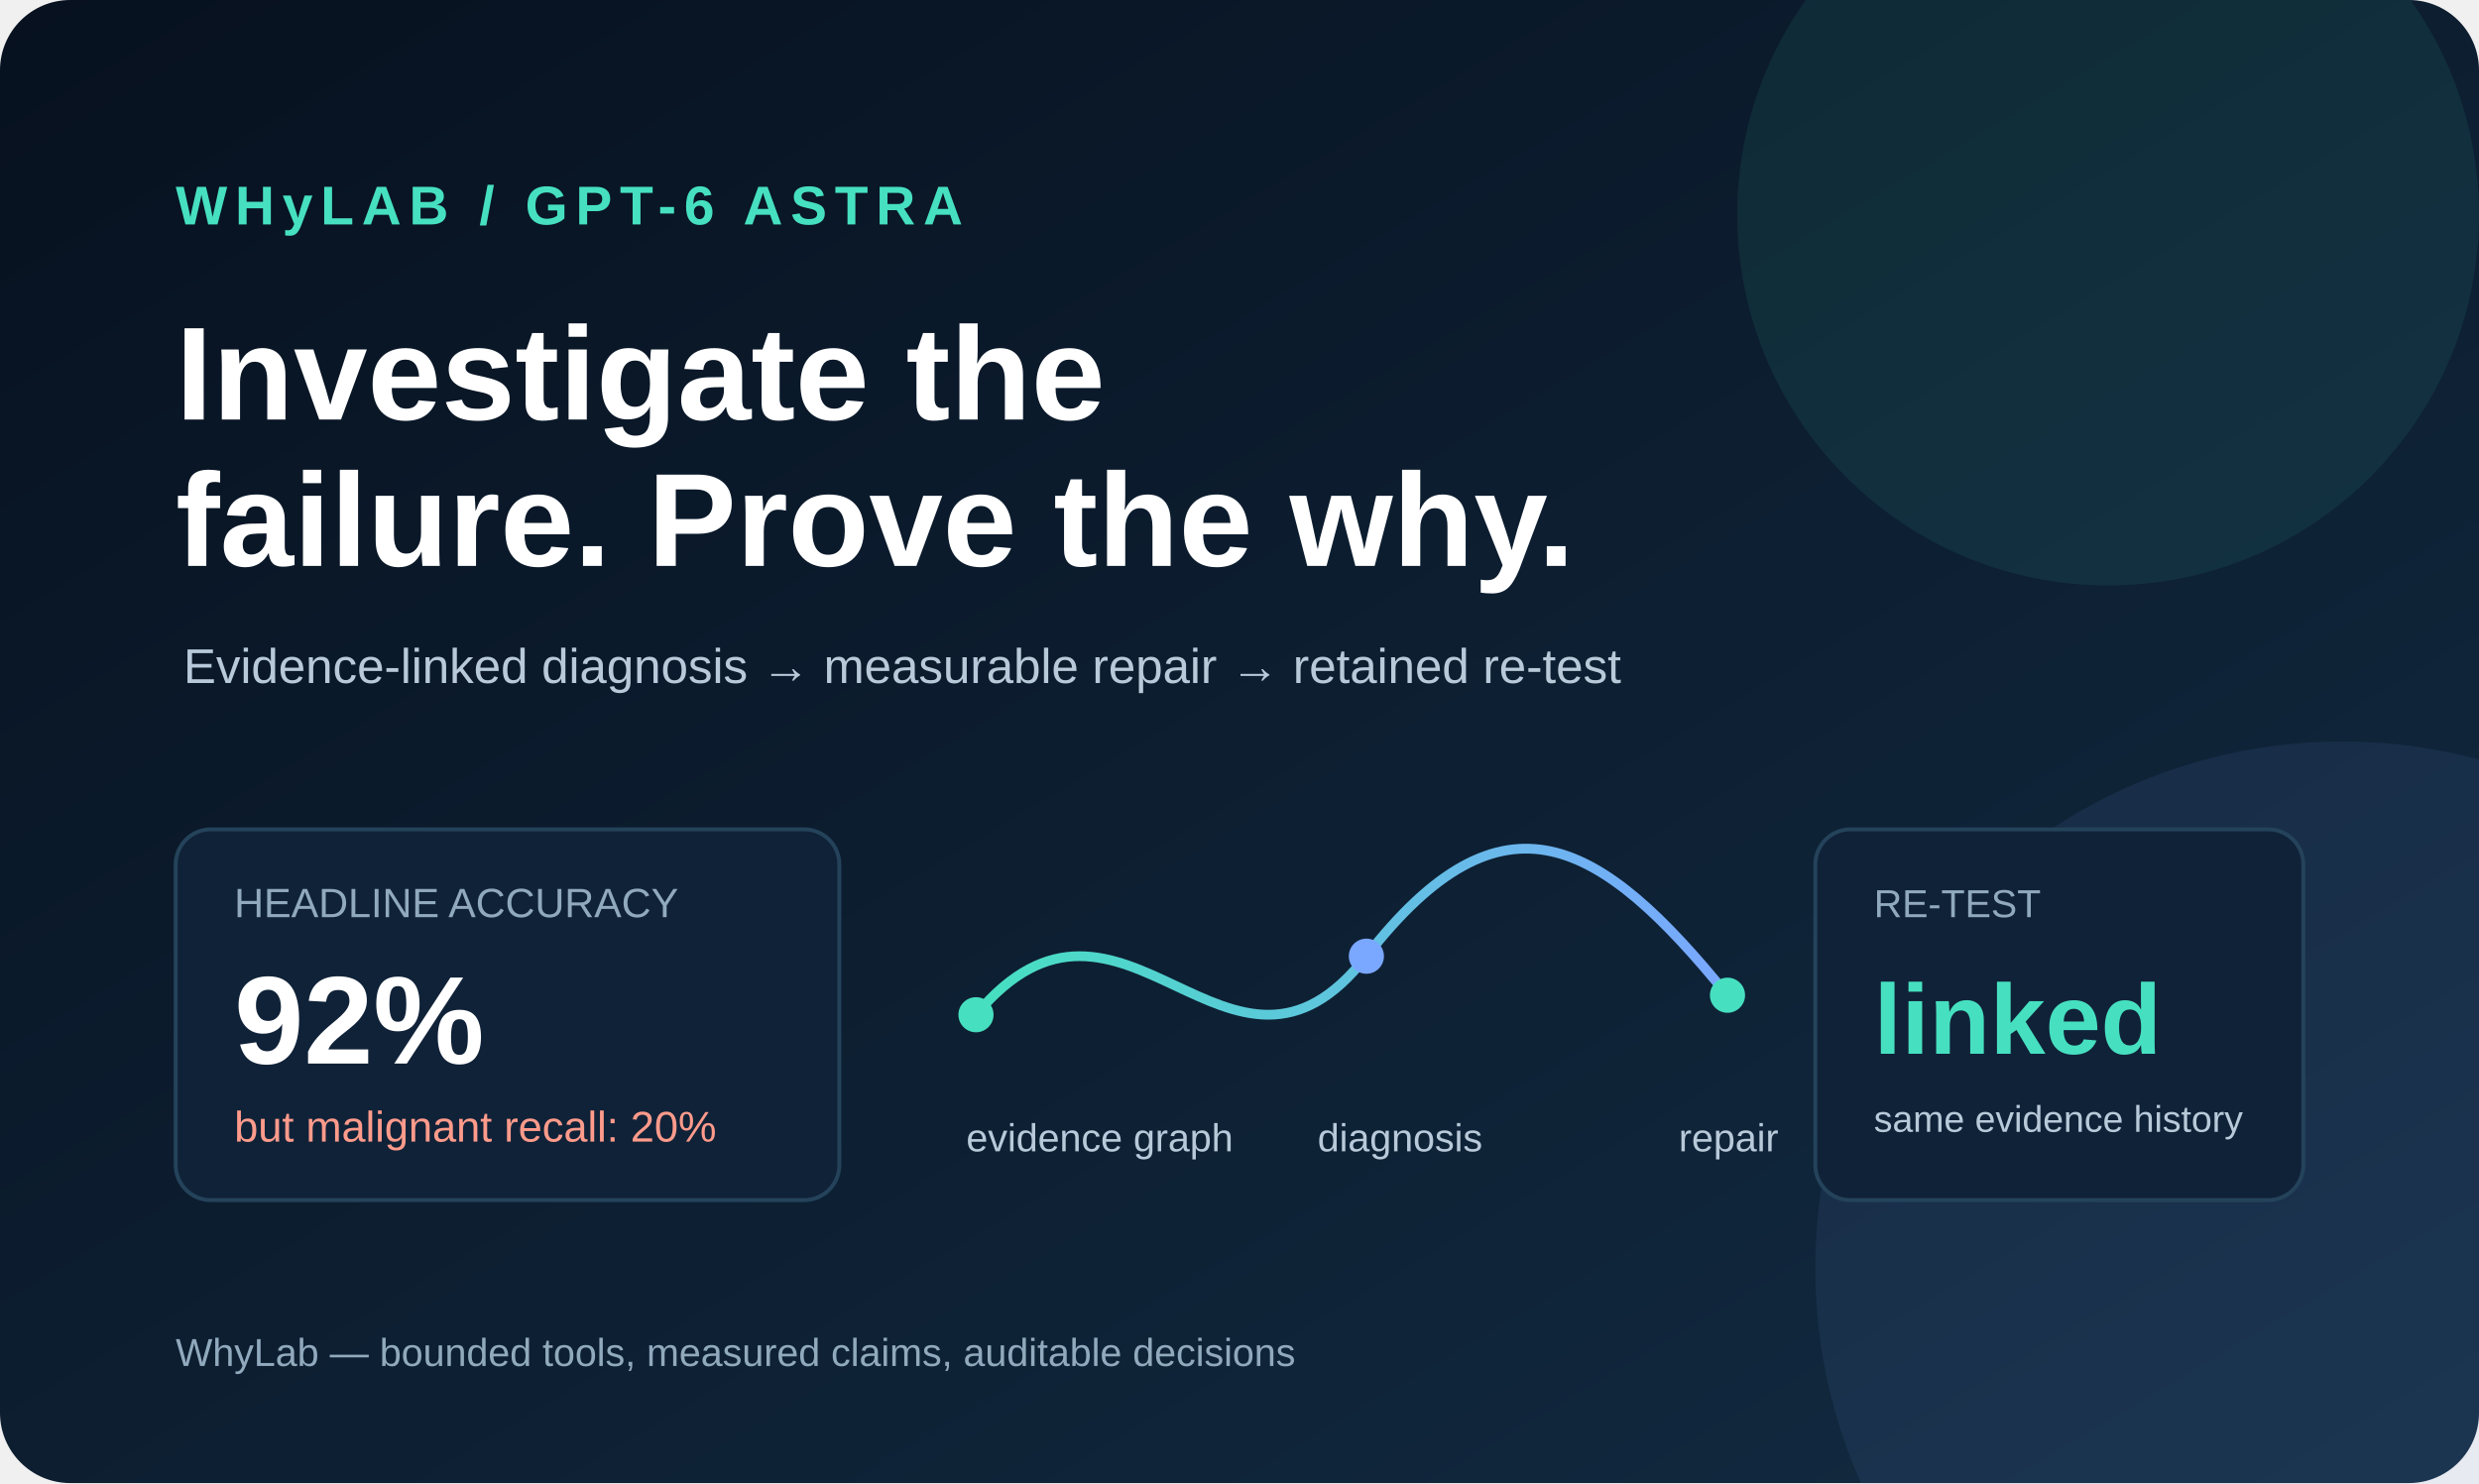
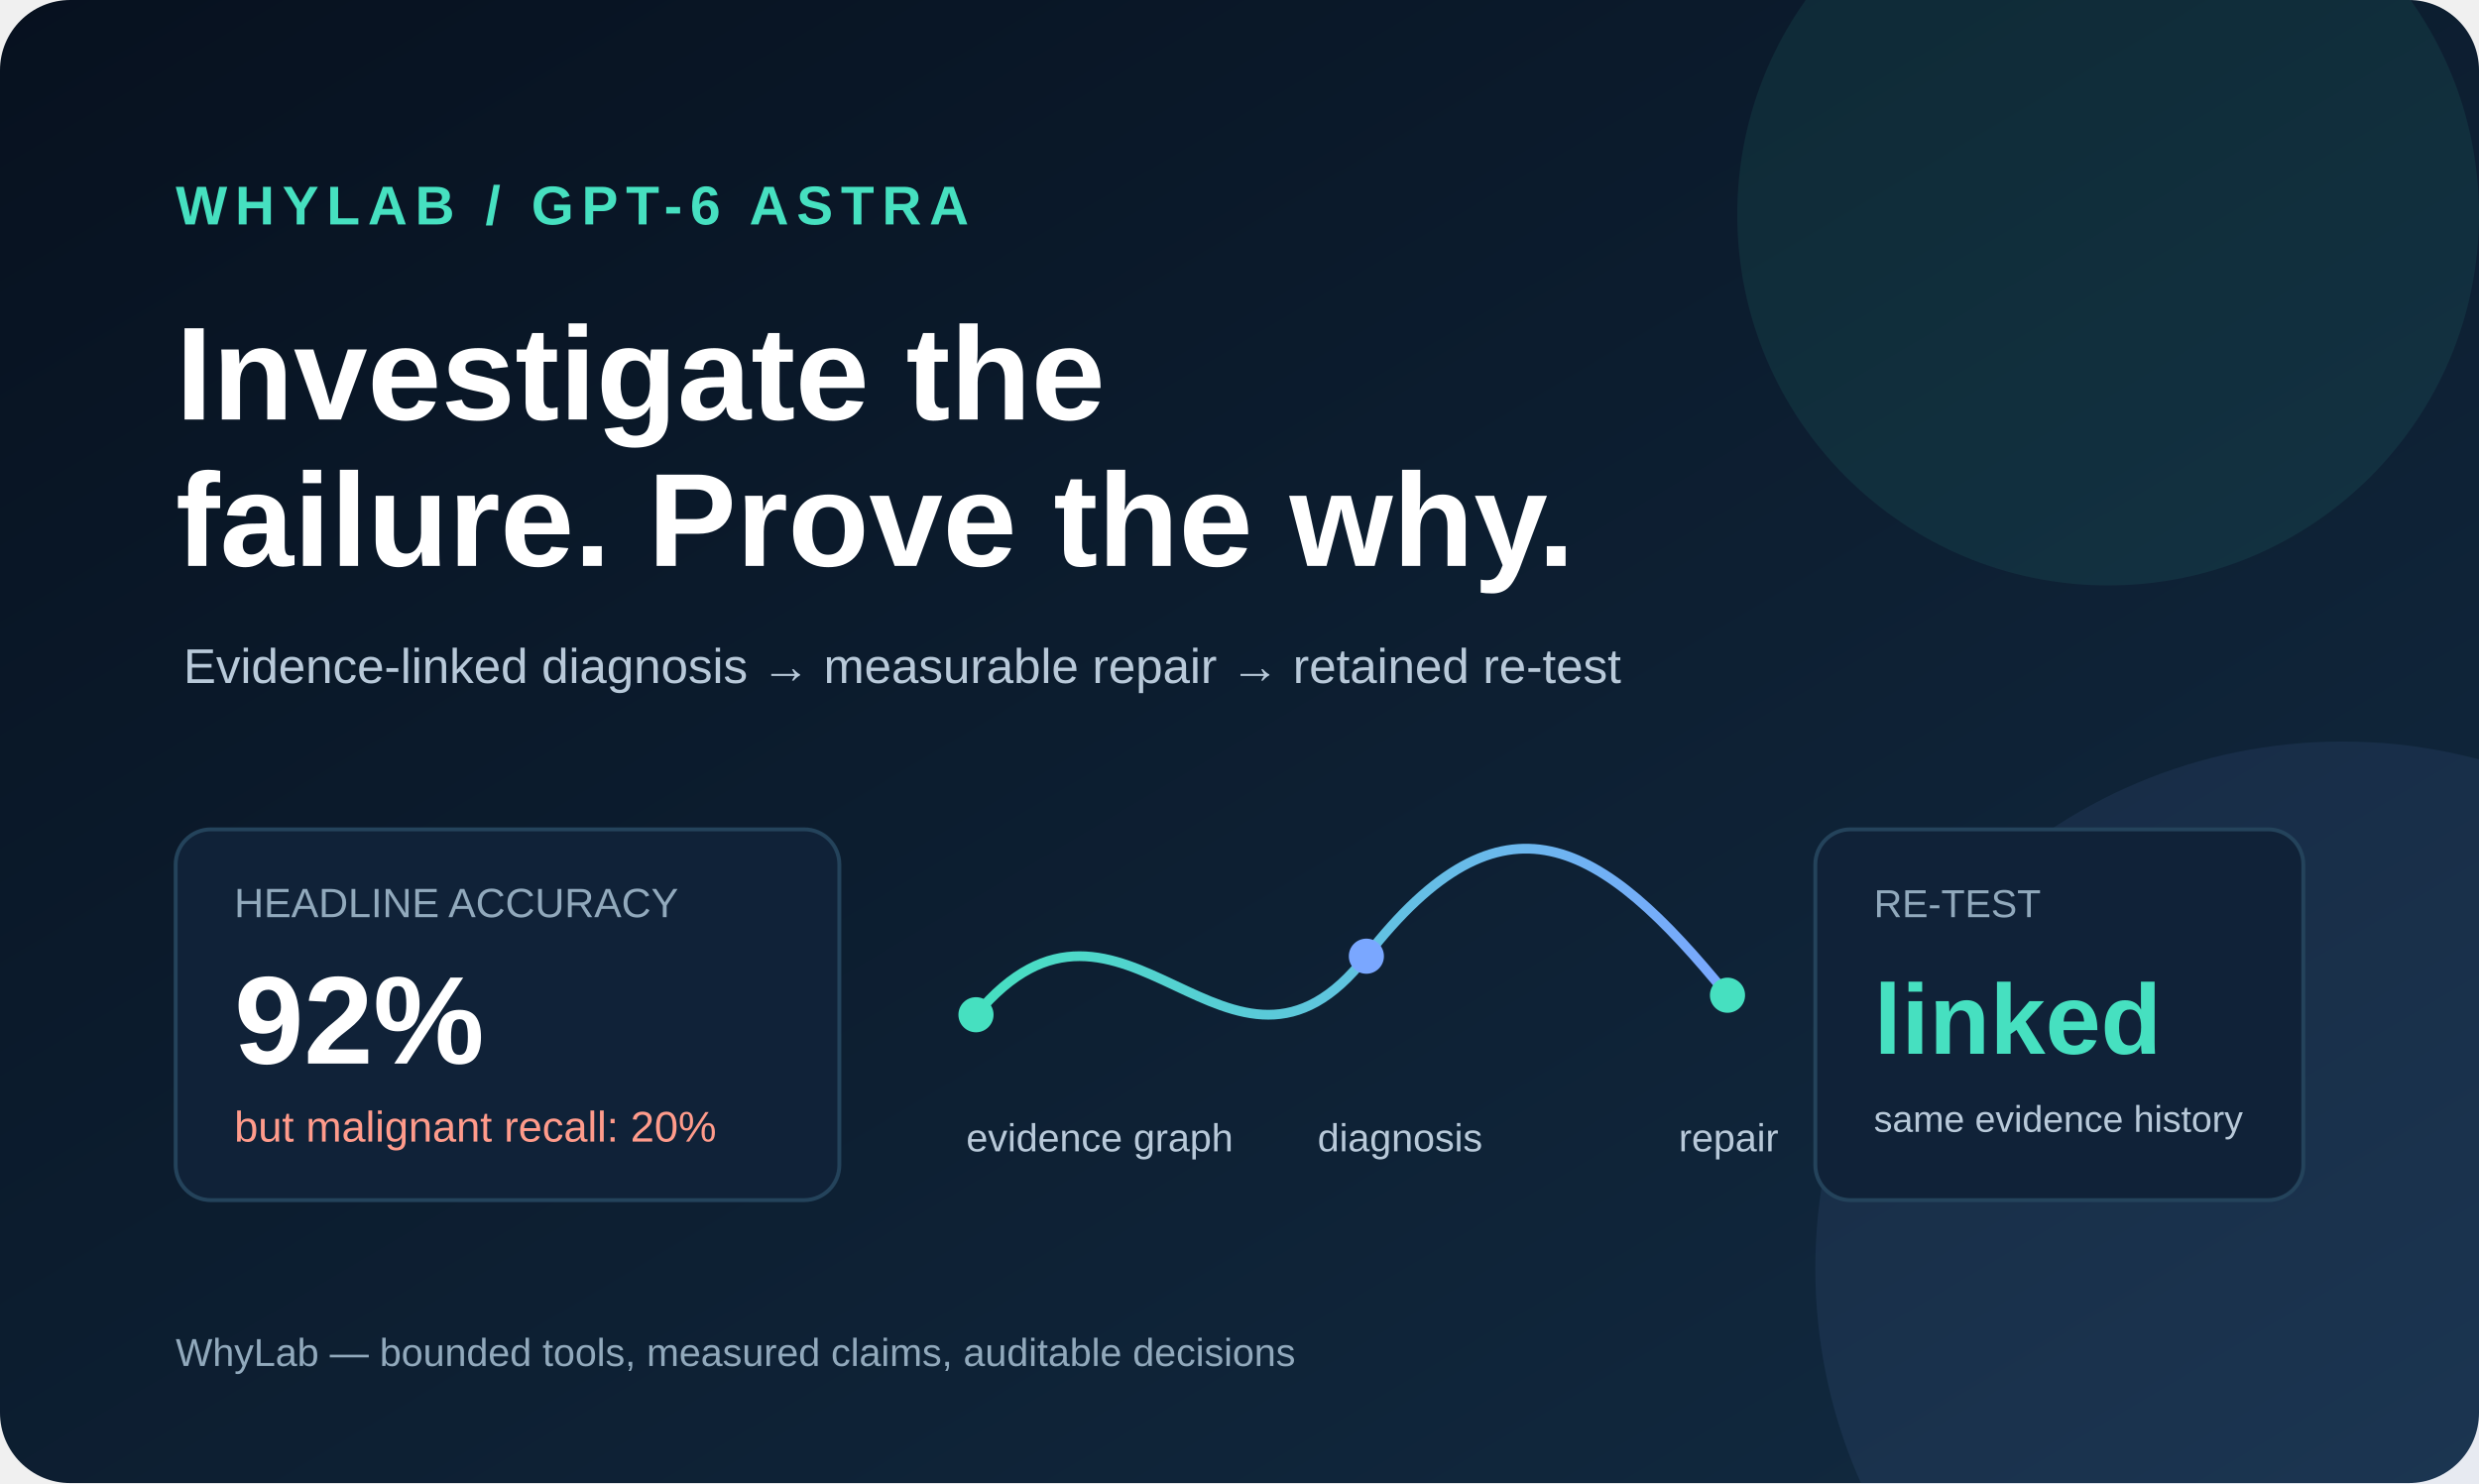
<svg xmlns="http://www.w3.org/2000/svg" width="1270" height="760" viewBox="0 0 1270 760" role="img" aria-labelledby="title desc">
  <defs>
    <linearGradient id="bg" x1="0" y1="0" x2="1" y2="1">
      <stop stop-color="#07111f" />
      <stop offset="1" stop-color="#122b42" />
    </linearGradient>
    <linearGradient id="accent" x1="0" y1="0" x2="1" y2="0">
      <stop stop-color="#46e0c0" />
      <stop offset="1" stop-color="#7aa7ff" />
    </linearGradient>
  </defs>
  <rect width="1270" height="760" rx="36" fill="url(#bg)" />
  <circle cx="1080" cy="110" r="190" fill="#46e0c0" opacity=".08" />
  <circle cx="1200" cy="650" r="270" fill="#7aa7ff" opacity=".08" />
-   <text x="90" y="115" fill="#46e0c0" font-family="Arial,sans-serif" font-size="28" font-weight="700" letter-spacing="4">WHyLAB / GPT-6 ASTRA</text>
+   <text x="90" y="115" fill="#46e0c0" font-family="Arial,sans-serif" font-size="28" font-weight="700" letter-spacing="4">WHYLAB / GPT-6 ASTRA</text>
  <text x="90" y="215" fill="white" font-family="Arial,sans-serif" font-size="68" font-weight="700">Investigate the</text>
  <text x="90" y="290" fill="white" font-family="Arial,sans-serif" font-size="68" font-weight="700">failure. Prove the why.</text>
  <text x="94" y="350" fill="#b8c9d9" font-family="Arial,sans-serif" font-size="25">Evidence-linked diagnosis → measurable repair → retained re-test</text>
  <rect x="90" y="425" width="340" height="190" rx="18" fill="#102238" stroke="#24435b" stroke-width="2" />
  <text x="120" y="470" fill="#91a9bc" font-family="Arial,sans-serif" font-size="21">HEADLINE ACCURACY</text>
  <text x="120" y="545" fill="white" font-family="Arial,sans-serif" font-size="64" font-weight="700">92%</text>
  <text x="120" y="585" fill="#ff9b8b" font-family="Arial,sans-serif" font-size="22">but malignant recall: 20%</text>
  <path d="M500 520 C575 430 630 580 700 490 S820 430 885 510" fill="none" stroke="url(#accent)" stroke-width="5" />
  <circle cx="500" cy="520" r="9" fill="#46e0c0" />
  <circle cx="700" cy="490" r="9" fill="#7aa7ff" />
  <circle cx="885" cy="510" r="9" fill="#46e0c0" />
  <text x="495" y="590" fill="#b8c9d9" font-family="Arial,sans-serif" font-size="20">evidence graph</text>
  <text x="675" y="590" fill="#b8c9d9" font-family="Arial,sans-serif" font-size="20">diagnosis</text>
  <text x="860" y="590" fill="#b8c9d9" font-family="Arial,sans-serif" font-size="20">repair</text>
  <rect x="930" y="425" width="250" height="190" rx="18" fill="#102238" stroke="#24435b" stroke-width="2" />
  <text x="960" y="470" fill="#91a9bc" font-family="Arial,sans-serif" font-size="20">RE-TEST</text>
  <text x="960" y="540" fill="#46e0c0" font-family="Arial,sans-serif" font-size="51" font-weight="700">linked</text>
  <text x="960" y="580" fill="#b8c9d9" font-family="Arial,sans-serif" font-size="19">same evidence history</text>
  <text x="90" y="700" fill="#91a9bc" font-family="Arial,sans-serif" font-size="20">WhyLab — bounded tools, measured claims, auditable decisions</text>
</svg>
